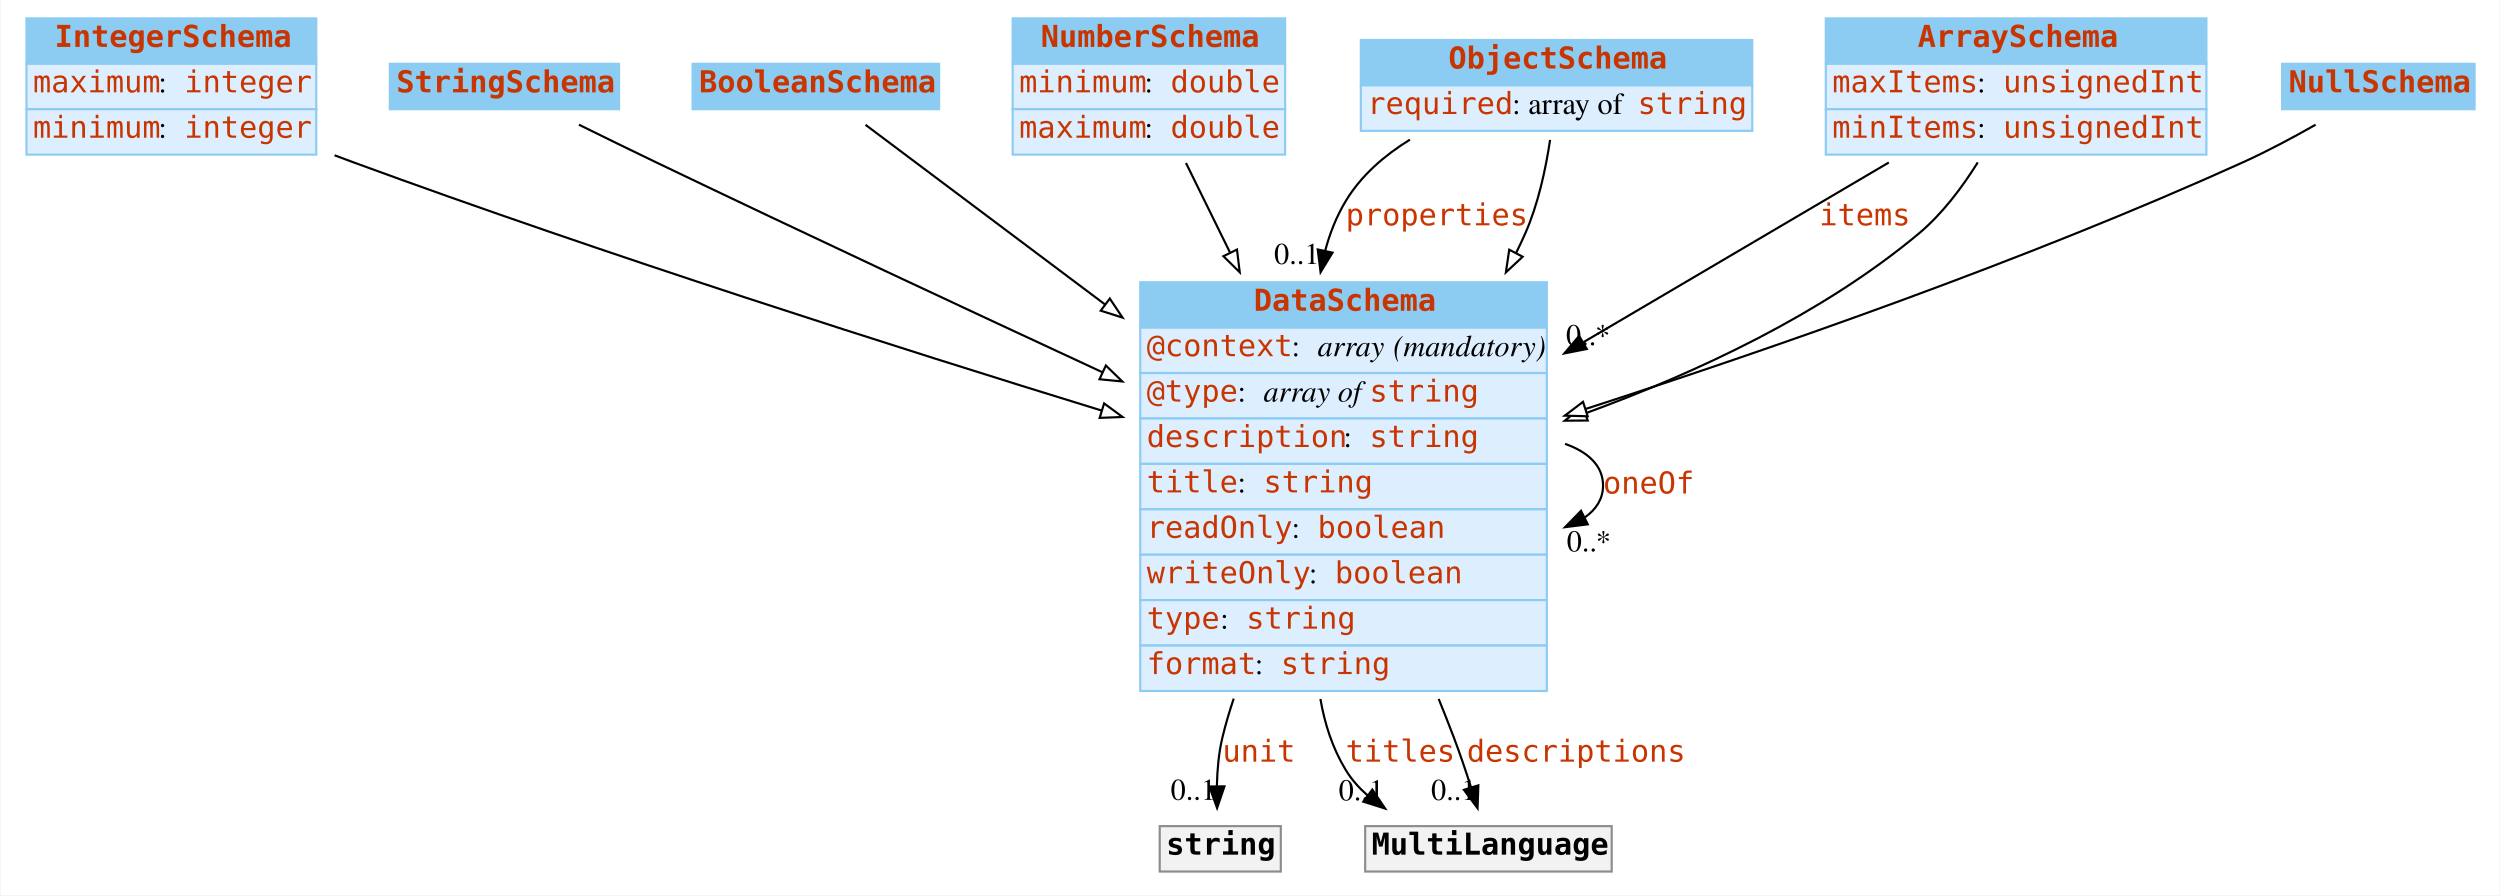
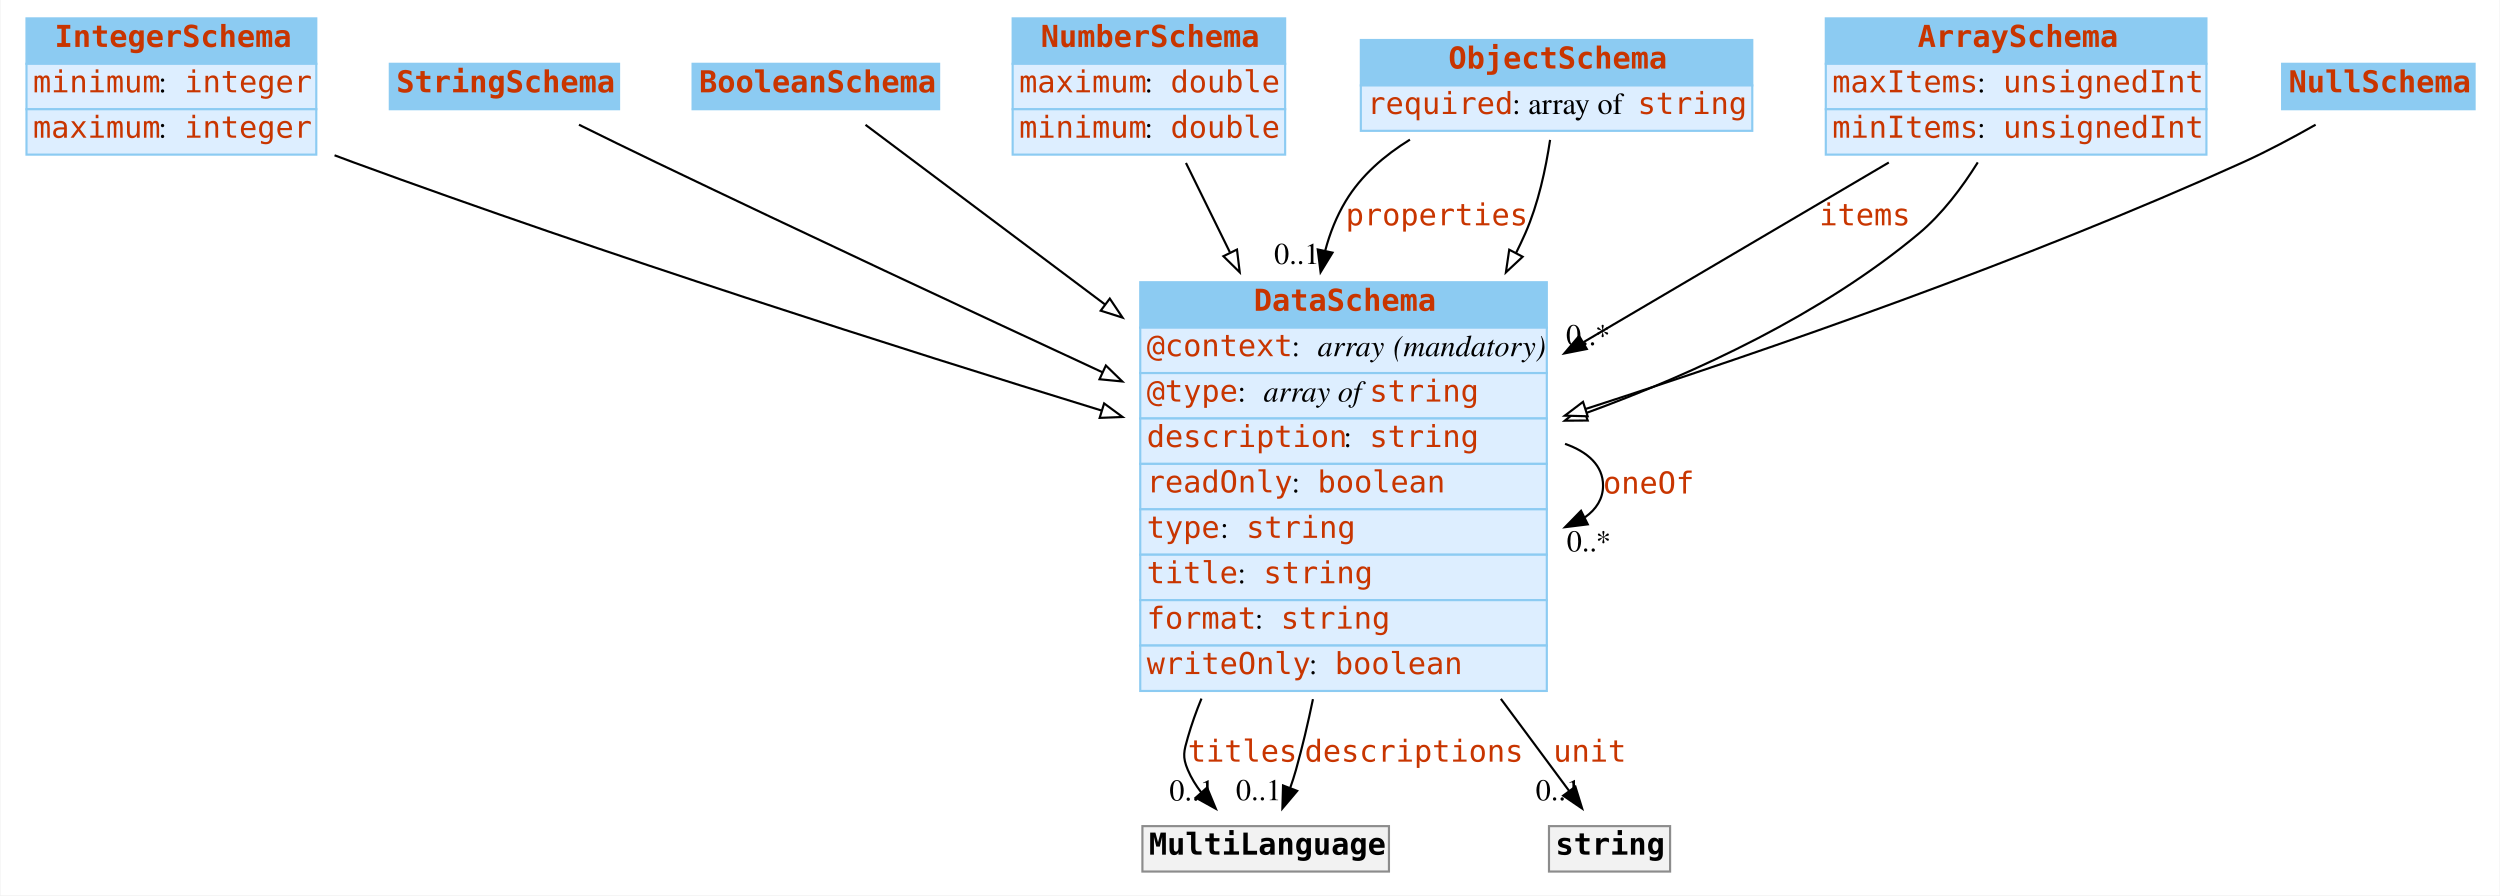
<svg xmlns="http://www.w3.org/2000/svg" width="1156pt" height="414pt" viewBox="0.00 0.00 1155.50 414.00">
  <g id="graph0" class="graph" transform="scale(1 1) rotate(0) translate(4 410)">
    <polygon fill="white" stroke="none" points="-4,4 -4,-410 1151.5,-410 1151.5,4 -4,4" />
    <g id="node1" class="node">
      <polygon fill="#8ccbf2" stroke="none" points="8,-380.5 8,-401.5 142,-401.5 142,-380.5 8,-380.5" />
      <polygon fill="none" stroke="#8ccbf2" points="8,-380.5 8,-401.5 142,-401.5 142,-380.5 8,-380.5" />
      <text text-anchor="start" x="21" y="-388.3" font-family="mono" font-weight="bold" font-size="14.00" fill="#c83500">IntegerSchema</text>
      <polygon fill="#ddeeff" stroke="none" points="8,-359.5 8,-380.5 142,-380.5 142,-359.5 8,-359.5" />
      <polygon fill="none" stroke="#8ccbf2" points="8,-359.5 8,-380.5 142,-380.5 142,-359.5 8,-359.5" />
-       <text text-anchor="start" x="11" y="-367.3" font-family="mono" font-size="14.00" fill="#c83500">maximum</text>
+       <text text-anchor="start" x="11" y="-367.3" font-family="mono" font-size="14.00" fill="#c83500">minimum</text>
      <text text-anchor="start" x="69" y="-367.3" font-family="Times,serif" font-size="14.00"> : </text>
      <text text-anchor="start" x="81" y="-367.3" font-family="mono" font-size="14.00" fill="#c83500">integer</text>
      <polygon fill="#ddeeff" stroke="none" points="8,-338.5 8,-359.5 142,-359.5 142,-338.5 8,-338.5" />
      <polygon fill="none" stroke="#8ccbf2" points="8,-338.5 8,-359.5 142,-359.5 142,-338.5 8,-338.5" />
-       <text text-anchor="start" x="11" y="-346.3" font-family="mono" font-size="14.00" fill="#c83500">minimum</text>
+       <text text-anchor="start" x="11" y="-346.3" font-family="mono" font-size="14.00" fill="#c83500">maximum</text>
      <text text-anchor="start" x="69" y="-346.3" font-family="Times,serif" font-size="14.00"> : </text>
      <text text-anchor="start" x="81" y="-346.3" font-family="mono" font-size="14.00" fill="#c83500">integer</text>
    </g>
    <g id="node8" class="node">
      <polygon fill="#8ccbf2" stroke="none" points="523,-258.5 523,-279.5 711,-279.5 711,-258.5 523,-258.5" />
      <polygon fill="none" stroke="#8ccbf2" points="523,-258.5 523,-279.5 711,-279.5 711,-258.5 523,-258.5" />
      <text text-anchor="start" x="575.5" y="-266.3" font-family="mono" font-weight="bold" font-size="14.00" fill="#c83500">DataSchema</text>
      <polygon fill="#ddeeff" stroke="none" points="523,-237.5 523,-258.5 711,-258.5 711,-237.5 523,-237.5" />
      <polygon fill="none" stroke="#8ccbf2" points="523,-237.5 523,-258.5 711,-258.5 711,-237.5 523,-237.5" />
      <text text-anchor="start" x="526" y="-245.3" font-family="mono" font-size="14.00" fill="#c83500">@context</text>
      <text text-anchor="start" x="593" y="-245.3" font-family="Times,serif" font-size="14.00"> : </text>
      <text text-anchor="start" x="605" y="-245.3" font-family="Times,serif" font-style="italic" font-size="14.00">array</text>
      <text text-anchor="start" x="636" y="-245.3" font-family="Times,serif" font-size="14.00"> </text>
      <text text-anchor="start" x="640" y="-245.3" font-family="Times,serif" font-style="italic" font-size="14.00">(mandatory)</text>
      <polygon fill="#ddeeff" stroke="none" points="523,-216.5 523,-237.5 711,-237.5 711,-216.5 523,-216.5" />
      <polygon fill="none" stroke="#8ccbf2" points="523,-216.5 523,-237.5 711,-237.5 711,-216.5 523,-216.5" />
      <text text-anchor="start" x="526" y="-224.3" font-family="mono" font-size="14.00" fill="#c83500">@type</text>
      <text text-anchor="start" x="568" y="-224.3" font-family="Times,serif" font-size="14.00"> : </text>
      <text text-anchor="start" x="580" y="-224.3" font-family="Times,serif" font-style="italic" font-size="14.00">array of </text>
      <text text-anchor="start" x="629" y="-224.3" font-family="mono" font-size="14.00" fill="#c83500">string</text>
      <polygon fill="#ddeeff" stroke="none" points="523,-195.5 523,-216.5 711,-216.5 711,-195.5 523,-195.5" />
      <polygon fill="none" stroke="#8ccbf2" points="523,-195.5 523,-216.5 711,-216.5 711,-195.5 523,-195.5" />
      <text text-anchor="start" x="526" y="-203.3" font-family="mono" font-size="14.00" fill="#c83500">description</text>
      <text text-anchor="start" x="617" y="-203.3" font-family="Times,serif" font-size="14.00"> : </text>
      <text text-anchor="start" x="629" y="-203.3" font-family="mono" font-size="14.00" fill="#c83500">string</text>
      <polygon fill="#ddeeff" stroke="none" points="523,-174.5 523,-195.5 711,-195.5 711,-174.5 523,-174.5" />
      <polygon fill="none" stroke="#8ccbf2" points="523,-174.5 523,-195.5 711,-195.5 711,-174.5 523,-174.5" />
-       <text text-anchor="start" x="526" y="-182.3" font-family="mono" font-size="14.00" fill="#c83500">title</text>
-       <text text-anchor="start" x="568" y="-182.3" font-family="Times,serif" font-size="14.00"> : </text>
-       <text text-anchor="start" x="580" y="-182.3" font-family="mono" font-size="14.00" fill="#c83500">string</text>
+       <text text-anchor="start" x="526" y="-182.3" font-family="mono" font-size="14.00" fill="#c83500">readOnly</text>
+       <text text-anchor="start" x="593" y="-182.3" font-family="Times,serif" font-size="14.00"> : </text>
+       <text text-anchor="start" x="605" y="-182.3" font-family="mono" font-size="14.00" fill="#c83500">boolean</text>
      <polygon fill="#ddeeff" stroke="none" points="523,-153.5 523,-174.5 711,-174.5 711,-153.5 523,-153.5" />
      <polygon fill="none" stroke="#8ccbf2" points="523,-153.5 523,-174.5 711,-174.5 711,-153.5 523,-153.5" />
-       <text text-anchor="start" x="526" y="-161.3" font-family="mono" font-size="14.00" fill="#c83500">readOnly</text>
-       <text text-anchor="start" x="593" y="-161.3" font-family="Times,serif" font-size="14.00"> : </text>
-       <text text-anchor="start" x="605" y="-161.3" font-family="mono" font-size="14.00" fill="#c83500">boolean</text>
+       <text text-anchor="start" x="526" y="-161.3" font-family="mono" font-size="14.00" fill="#c83500">type</text>
+       <text text-anchor="start" x="560" y="-161.3" font-family="Times,serif" font-size="14.00"> : </text>
+       <text text-anchor="start" x="572" y="-161.3" font-family="mono" font-size="14.00" fill="#c83500">string</text>
      <polygon fill="#ddeeff" stroke="none" points="523,-132.5 523,-153.5 711,-153.5 711,-132.5 523,-132.5" />
      <polygon fill="none" stroke="#8ccbf2" points="523,-132.5 523,-153.5 711,-153.5 711,-132.5 523,-132.5" />
-       <text text-anchor="start" x="526" y="-140.3" font-family="mono" font-size="14.00" fill="#c83500">writeOnly</text>
-       <text text-anchor="start" x="601" y="-140.3" font-family="Times,serif" font-size="14.00"> : </text>
-       <text text-anchor="start" x="613" y="-140.3" font-family="mono" font-size="14.00" fill="#c83500">boolean</text>
+       <text text-anchor="start" x="526" y="-140.3" font-family="mono" font-size="14.00" fill="#c83500">title</text>
+       <text text-anchor="start" x="568" y="-140.3" font-family="Times,serif" font-size="14.00"> : </text>
+       <text text-anchor="start" x="580" y="-140.3" font-family="mono" font-size="14.00" fill="#c83500">string</text>
      <polygon fill="#ddeeff" stroke="none" points="523,-111.5 523,-132.5 711,-132.5 711,-111.5 523,-111.5" />
      <polygon fill="none" stroke="#8ccbf2" points="523,-111.5 523,-132.5 711,-132.5 711,-111.5 523,-111.5" />
-       <text text-anchor="start" x="526" y="-119.3" font-family="mono" font-size="14.00" fill="#c83500">type</text>
-       <text text-anchor="start" x="560" y="-119.3" font-family="Times,serif" font-size="14.00"> : </text>
-       <text text-anchor="start" x="572" y="-119.3" font-family="mono" font-size="14.00" fill="#c83500">string</text>
+       <text text-anchor="start" x="526" y="-119.3" font-family="mono" font-size="14.00" fill="#c83500">format</text>
+       <text text-anchor="start" x="576" y="-119.3" font-family="Times,serif" font-size="14.00"> : </text>
+       <text text-anchor="start" x="588" y="-119.3" font-family="mono" font-size="14.00" fill="#c83500">string</text>
      <polygon fill="#ddeeff" stroke="none" points="523,-90.5 523,-111.5 711,-111.5 711,-90.5 523,-90.5" />
      <polygon fill="none" stroke="#8ccbf2" points="523,-90.5 523,-111.5 711,-111.5 711,-90.5 523,-90.5" />
-       <text text-anchor="start" x="526" y="-98.3" font-family="mono" font-size="14.00" fill="#c83500">format</text>
-       <text text-anchor="start" x="576" y="-98.3" font-family="Times,serif" font-size="14.00"> : </text>
-       <text text-anchor="start" x="588" y="-98.3" font-family="mono" font-size="14.00" fill="#c83500">string</text>
+       <text text-anchor="start" x="526" y="-98.3" font-family="mono" font-size="14.00" fill="#c83500">writeOnly</text>
+       <text text-anchor="start" x="601" y="-98.3" font-family="Times,serif" font-size="14.00"> : </text>
+       <text text-anchor="start" x="613" y="-98.3" font-family="mono" font-size="14.00" fill="#c83500">boolean</text>
    </g>
    <g id="edge8" class="edge">
      <path fill="none" stroke="black" d="M150.45,-338.195C153.33,-337.1 156.188,-336.032 159,-335 275.91,-292.109 411.856,-248.848 505.089,-220.172" />
      <polygon fill="white" stroke="black" points="506.292,-223.464 514.824,-217.183 504.237,-216.772 506.292,-223.464" />
    </g>
    <g id="node2" class="node">
      <polygon fill="#8ccbf2" stroke="none" points="176,-359.5 176,-380.5 282,-380.5 282,-359.5 176,-359.5" />
      <polygon fill="none" stroke="#8ccbf2" points="176,-359.5 176,-380.5 282,-380.5 282,-359.5 176,-359.5" />
      <text text-anchor="start" x="179" y="-367.3" font-family="mono" font-weight="bold" font-size="14.00" fill="#c83500">StringSchema</text>
    </g>
    <g id="edge13" class="edge">
      <path fill="none" stroke="black" d="M263.466,-352.334C274.764,-346.755 287.396,-340.568 299,-335 367.319,-302.217 444.309,-266.239 505.421,-237.908" />
      <polygon fill="white" stroke="black" points="507.101,-240.987 514.703,-233.607 504.158,-234.635 507.101,-240.987" />
    </g>
    <g id="node3" class="node">
      <polygon fill="#8ccbf2" stroke="none" points="316,-359.5 316,-380.5 430,-380.5 430,-359.5 316,-359.5" />
      <polygon fill="none" stroke="#8ccbf2" points="316,-359.5 316,-380.5 430,-380.5 430,-359.5 316,-359.5" />
      <text text-anchor="start" x="319" y="-367.3" font-family="mono" font-weight="bold" font-size="14.00" fill="#c83500">BooleanSchema</text>
    </g>
    <g id="edge10" class="edge">
      <path fill="none" stroke="black" d="M395.955,-352.284C421.644,-333.017 465.143,-300.392 506.792,-269.156" />
      <polygon fill="white" stroke="black" points="508.916,-271.938 514.816,-263.138 504.716,-266.338 508.916,-271.938" />
    </g>
    <g id="node4" class="node">
      <polygon fill="#8ccbf2" stroke="none" points="464,-380.5 464,-401.5 590,-401.5 590,-380.5 464,-380.5" />
      <polygon fill="none" stroke="#8ccbf2" points="464,-380.5 464,-401.5 590,-401.5 590,-380.5 464,-380.5" />
      <text text-anchor="start" x="477" y="-388.3" font-family="mono" font-weight="bold" font-size="14.00" fill="#c83500">NumberSchema</text>
      <polygon fill="#ddeeff" stroke="none" points="464,-359.5 464,-380.5 590,-380.5 590,-359.5 464,-359.5" />
      <polygon fill="none" stroke="#8ccbf2" points="464,-359.5 464,-380.5 590,-380.5 590,-359.5 464,-359.5" />
-       <text text-anchor="start" x="467" y="-367.3" font-family="mono" font-size="14.00" fill="#c83500">minimum</text>
+       <text text-anchor="start" x="467" y="-367.3" font-family="mono" font-size="14.00" fill="#c83500">maximum</text>
      <text text-anchor="start" x="525" y="-367.3" font-family="Times,serif" font-size="14.00"> : </text>
      <text text-anchor="start" x="537" y="-367.3" font-family="mono" font-size="14.00" fill="#c83500">double</text>
      <polygon fill="#ddeeff" stroke="none" points="464,-338.5 464,-359.5 590,-359.5 590,-338.5 464,-338.5" />
      <polygon fill="none" stroke="#8ccbf2" points="464,-338.5 464,-359.5 590,-359.5 590,-338.5 464,-338.5" />
-       <text text-anchor="start" x="467" y="-346.3" font-family="mono" font-size="14.00" fill="#c83500">maximum</text>
+       <text text-anchor="start" x="467" y="-346.3" font-family="mono" font-size="14.00" fill="#c83500">minimum</text>
      <text text-anchor="start" x="525" y="-346.3" font-family="Times,serif" font-size="14.00"> : </text>
      <text text-anchor="start" x="537" y="-346.3" font-family="mono" font-size="14.00" fill="#c83500">double</text>
    </g>
-     <g id="edge7" class="edge">
+     <g id="edge12" class="edge">
      <path fill="none" stroke="black" d="M544.14,-334.648C550.095,-322.539 557.124,-308.248 564.426,-293.4" />
      <polygon fill="white" stroke="black" points="567.729,-294.616 569.001,-284.098 561.447,-291.527 567.729,-294.616" />
    </g>
    <g id="node5" class="node">
      <polygon fill="#8ccbf2" stroke="none" points="625,-370.5 625,-391.5 806,-391.5 806,-370.5 625,-370.5" />
      <polygon fill="none" stroke="#8ccbf2" points="625,-370.5 625,-391.5 806,-391.5 806,-370.5 625,-370.5" />
      <text text-anchor="start" x="665.5" y="-378.3" font-family="mono" font-weight="bold" font-size="14.00" fill="#c83500">ObjectSchema</text>
      <polygon fill="#ddeeff" stroke="none" points="625,-349.5 625,-370.5 806,-370.5 806,-349.5 625,-349.5" />
      <polygon fill="none" stroke="#8ccbf2" points="625,-349.5 625,-370.5 806,-370.5 806,-349.5 625,-349.5" />
      <text text-anchor="start" x="628" y="-357.3" font-family="mono" font-size="14.00" fill="#c83500">required</text>
      <text text-anchor="start" x="695" y="-357.3" font-family="Times,serif" font-size="14.00"> : array of </text>
      <text text-anchor="start" x="753" y="-357.3" font-family="mono" font-size="14.00" fill="#c83500">string</text>
    </g>
    <g id="edge1" class="edge">
      <path fill="none" stroke="black" d="M647.71,-345.436C635.883,-338.14 625.102,-328.817 618,-317 613.727,-309.89 610.655,-302.144 608.529,-294.09" />
      <polygon fill="black" stroke="black" points="611.913,-293.176 606.388,-284.135 605.069,-294.648 611.913,-293.176" />
      <text text-anchor="start" x="618" y="-305.8" font-family="mono" font-size="14.00" fill="#c83500">properties</text>
      <text text-anchor="middle" x="595.388" y="-287.935" font-family="Times,serif" font-size="14.00">0..1</text>
    </g>
-     <g id="edge12" class="edge">
+     <g id="edge7" class="edge">
      <path fill="none" stroke="black" d="M712.51,-345.311C710.534,-332.094 707.054,-315.68 701,-302 699.67,-298.996 698.254,-295.993 696.762,-293" />
      <polygon fill="white" stroke="black" points="699.817,-291.289 692.075,-284.057 693.617,-294.539 699.817,-291.289" />
    </g>
    <g id="node6" class="node">
      <polygon fill="#8ccbf2" stroke="none" points="840,-380.5 840,-401.5 1016,-401.5 1016,-380.5 840,-380.5" />
      <polygon fill="none" stroke="#8ccbf2" points="840,-380.5 840,-401.5 1016,-401.5 1016,-380.5 840,-380.5" />
      <text text-anchor="start" x="882.5" y="-388.3" font-family="mono" font-weight="bold" font-size="14.00" fill="#c83500">ArraySchema</text>
      <polygon fill="#ddeeff" stroke="none" points="840,-359.5 840,-380.5 1016,-380.5 1016,-359.5 840,-359.5" />
      <polygon fill="none" stroke="#8ccbf2" points="840,-359.5 840,-380.5 1016,-380.5 1016,-359.5 840,-359.5" />
      <text text-anchor="start" x="843" y="-367.3" font-family="mono" font-size="14.00" fill="#c83500">maxItems</text>
      <text text-anchor="start" x="910" y="-367.3" font-family="Times,serif" font-size="14.00"> : </text>
      <text text-anchor="start" x="922" y="-367.3" font-family="mono" font-size="14.00" fill="#c83500">unsignedInt</text>
      <polygon fill="#ddeeff" stroke="none" points="840,-338.5 840,-359.5 1016,-359.5 1016,-338.5 840,-338.5" />
      <polygon fill="none" stroke="#8ccbf2" points="840,-338.5 840,-359.5 1016,-359.5 1016,-338.5 840,-338.5" />
      <text text-anchor="start" x="843" y="-346.3" font-family="mono" font-size="14.00" fill="#c83500">minItems</text>
      <text text-anchor="start" x="910" y="-346.3" font-family="Times,serif" font-size="14.00"> : </text>
      <text text-anchor="start" x="922" y="-346.3" font-family="mono" font-size="14.00" fill="#c83500">unsignedInt</text>
    </g>
    <g id="edge2" class="edge">
      <path fill="none" stroke="black" d="M869.138,-334.864C829.351,-311.452 775.579,-279.812 727.913,-251.764" />
      <polygon fill="black" stroke="black" points="729.482,-248.626 719.089,-246.572 725.932,-254.659 729.482,-248.626" />
      <text text-anchor="start" x="837" y="-305.8" font-family="mono" font-size="14.00" fill="#c83500">items</text>
      <text text-anchor="middle" x="730.089" y="-250.372" font-family="Times,serif" font-size="14.00">0..*</text>
    </g>
    <g id="edge9" class="edge">
      <path fill="none" stroke="black" d="M910.273,-334.915C903.037,-323.308 893.806,-311.032 883,-302 838.363,-264.69 779.827,-237.53 729.034,-218.958" />
      <polygon fill="white" stroke="black" points="729.91,-215.554 719.315,-215.474 727.547,-222.143 729.91,-215.554" />
    </g>
    <g id="node7" class="node">
      <polygon fill="#8ccbf2" stroke="none" points="1051,-359.5 1051,-380.5 1140,-380.5 1140,-359.5 1051,-359.5" />
      <polygon fill="none" stroke="#8ccbf2" points="1051,-359.5 1051,-380.5 1140,-380.5 1140,-359.5 1051,-359.5" />
      <text text-anchor="start" x="1054" y="-367.3" font-family="mono" font-weight="bold" font-size="14.00" fill="#c83500">NullSchema</text>
    </g>
    <g id="edge11" class="edge">
      <path fill="none" stroke="black" d="M1066.49,-352.342C1056.14,-346.459 1044.22,-340.083 1033,-335 932.613,-289.527 813.837,-248.31 728.954,-220.902" />
      <polygon fill="white" stroke="black" points="729.885,-217.525 719.294,-217.795 727.742,-224.188 729.885,-217.525" />
    </g>
-     <g id="edge5" class="edge">
+     <g id="edge3" class="edge">
      <path fill="none" stroke="black" d="M719.418,-204.764C730.134,-201.003 737,-194.582 737,-185.5 737,-179.398 733.9,-174.497 728.616,-170.797" />
      <polygon fill="black" stroke="black" points="729.932,-167.543 719.418,-166.236 726.822,-173.814 729.932,-167.543" />
      <text text-anchor="start" x="737" y="-181.8" font-family="mono" font-size="14.00" fill="#c83500">oneOf</text>
      <text text-anchor="middle" x="730.418" y="-155.036" font-family="Times,serif" font-size="14.00">0..*</text>
    </g>
    <g id="node9" class="node">
-       <polygon fill="#f2f2f2" stroke="none" points="532,-7 532,-28 588,-28 588,-7 532,-7" />
-       <polygon fill="none" stroke="#8c8c8c" points="532,-7 532,-28 588,-28 588,-7 532,-7" />
-       <text text-anchor="start" x="535" y="-14.8" font-family="mono" font-weight="bold" font-size="14.00">string</text>
+       <polygon fill="#f2f2f2" stroke="none" points="524,-7 524,-28 638,-28 638,-7 524,-7" />
+       <polygon fill="none" stroke="#8c8c8c" points="524,-7 524,-28 638,-28 638,-7 524,-7" />
+       <text text-anchor="start" x="527" y="-14.8" font-family="mono" font-weight="bold" font-size="14.00">MultiLanguage</text>
    </g>
-     <g id="edge3" class="edge">
-       <path fill="none" stroke="black" d="M566.221,-86.954C564.201,-80.97 562.431,-74.959 561,-69 559.283,-61.853 558.593,-53.965 558.437,-46.608" />
-       <polygon fill="black" stroke="black" points="561.939,-46.39 558.535,-36.357 554.94,-46.323 561.939,-46.39" />
-       <text text-anchor="start" x="561" y="-57.8" font-family="mono" font-size="14.00" fill="#c83500">unit</text>
-       <text text-anchor="middle" x="547.535" y="-40.157" font-family="Times,serif" font-size="14.00">0..1</text>
+     <g id="edge4" class="edge">
+       <path fill="none" stroke="black" d="M551.308,-86.971C548.86,-81.031 546.723,-75.02 545,-69 543.166,-62.591 542.405,-60.141 545,-54 546.558,-50.311 548.717,-46.819 551.209,-43.573" />
+       <polygon fill="black" stroke="black" points="553.892,-45.823 557.943,-36.034 548.671,-41.16 553.892,-45.823" />
+       <text text-anchor="start" x="545" y="-57.8" font-family="mono" font-size="14.00" fill="#c83500">titles</text>
+       <text text-anchor="middle" x="546.943" y="-39.834" font-family="Times,serif" font-size="14.00">0..1</text>
+     </g>
+     <g id="edge6" class="edge">
+       <path fill="none" stroke="black" d="M602.863,-86.72C600.564,-75.608 597.951,-64.507 595,-54 594.22,-51.224 593.294,-48.366 592.296,-45.538" />
+       <polygon fill="black" stroke="black" points="595.564,-44.286 588.725,-36.193 589.025,-46.784 595.564,-44.286" />
+       <text text-anchor="start" x="599" y="-57.8" font-family="mono" font-size="14.00" fill="#c83500">descriptions</text>
+       <text text-anchor="middle" x="577.725" y="-39.993" font-family="Times,serif" font-size="14.00">0..1</text>
    </g>
    <g id="node10" class="node">
-       <polygon fill="#f2f2f2" stroke="none" points="627,-7 627,-28 741,-28 741,-7 627,-7" />
-       <polygon fill="none" stroke="#8c8c8c" points="627,-7 627,-28 741,-28 741,-7 627,-7" />
-       <text text-anchor="start" x="630" y="-14.8" font-family="mono" font-weight="bold" font-size="14.00">MultiLanguage</text>
+       <polygon fill="#f2f2f2" stroke="none" points="712,-7 712,-28 768,-28 768,-7 712,-7" />
+       <polygon fill="none" stroke="#8c8c8c" points="712,-7 712,-28 768,-28 768,-7 712,-7" />
+       <text text-anchor="start" x="715" y="-14.8" font-family="mono" font-weight="bold" font-size="14.00">string</text>
    </g>
-     <g id="edge4" class="edge">
-       <path fill="none" stroke="black" d="M606.306,-86.816C608.288,-75.218 611.947,-63.975 618,-54 620.706,-49.541 624.191,-45.618 628.143,-42.175" />
-       <polygon fill="black" stroke="black" points="630.321,-44.917 636.237,-36.127 626.131,-39.309 630.321,-44.917" />
-       <text text-anchor="start" x="618" y="-57.8" font-family="mono" font-size="14.00" fill="#c83500">titles</text>
-       <text text-anchor="middle" x="625.237" y="-39.927" font-family="Times,serif" font-size="14.00">0..1</text>
-     </g>
-     <g id="edge6" class="edge">
-       <path fill="none" stroke="black" d="M660.992,-86.813C663.428,-80.812 665.783,-74.841 668,-69 670.802,-61.619 673.539,-53.508 675.935,-46.006" />
-       <polygon fill="black" stroke="black" points="679.333,-46.868 678.965,-36.28 672.649,-44.786 679.333,-46.868" />
-       <text text-anchor="start" x="674" y="-57.8" font-family="mono" font-size="14.00" fill="#c83500">descriptions</text>
-       <text text-anchor="middle" x="667.965" y="-40.08" font-family="Times,serif" font-size="14.00">0..1</text>
+     <g id="edge5" class="edge">
+       <path fill="none" stroke="black" d="M689.746,-86.843C694.233,-80.806 698.679,-74.822 703,-69 708.956,-60.977 715.44,-52.221 721.293,-44.311" />
+       <polygon fill="black" stroke="black" points="724.208,-46.255 727.34,-36.134 718.58,-42.092 724.208,-46.255" />
+       <text text-anchor="start" x="714" y="-57.8" font-family="mono" font-size="14.00" fill="#c83500">unit</text>
+       <text text-anchor="middle" x="716.34" y="-39.934" font-family="Times,serif" font-size="14.00">0..1</text>
    </g>
  </g>
</svg>
